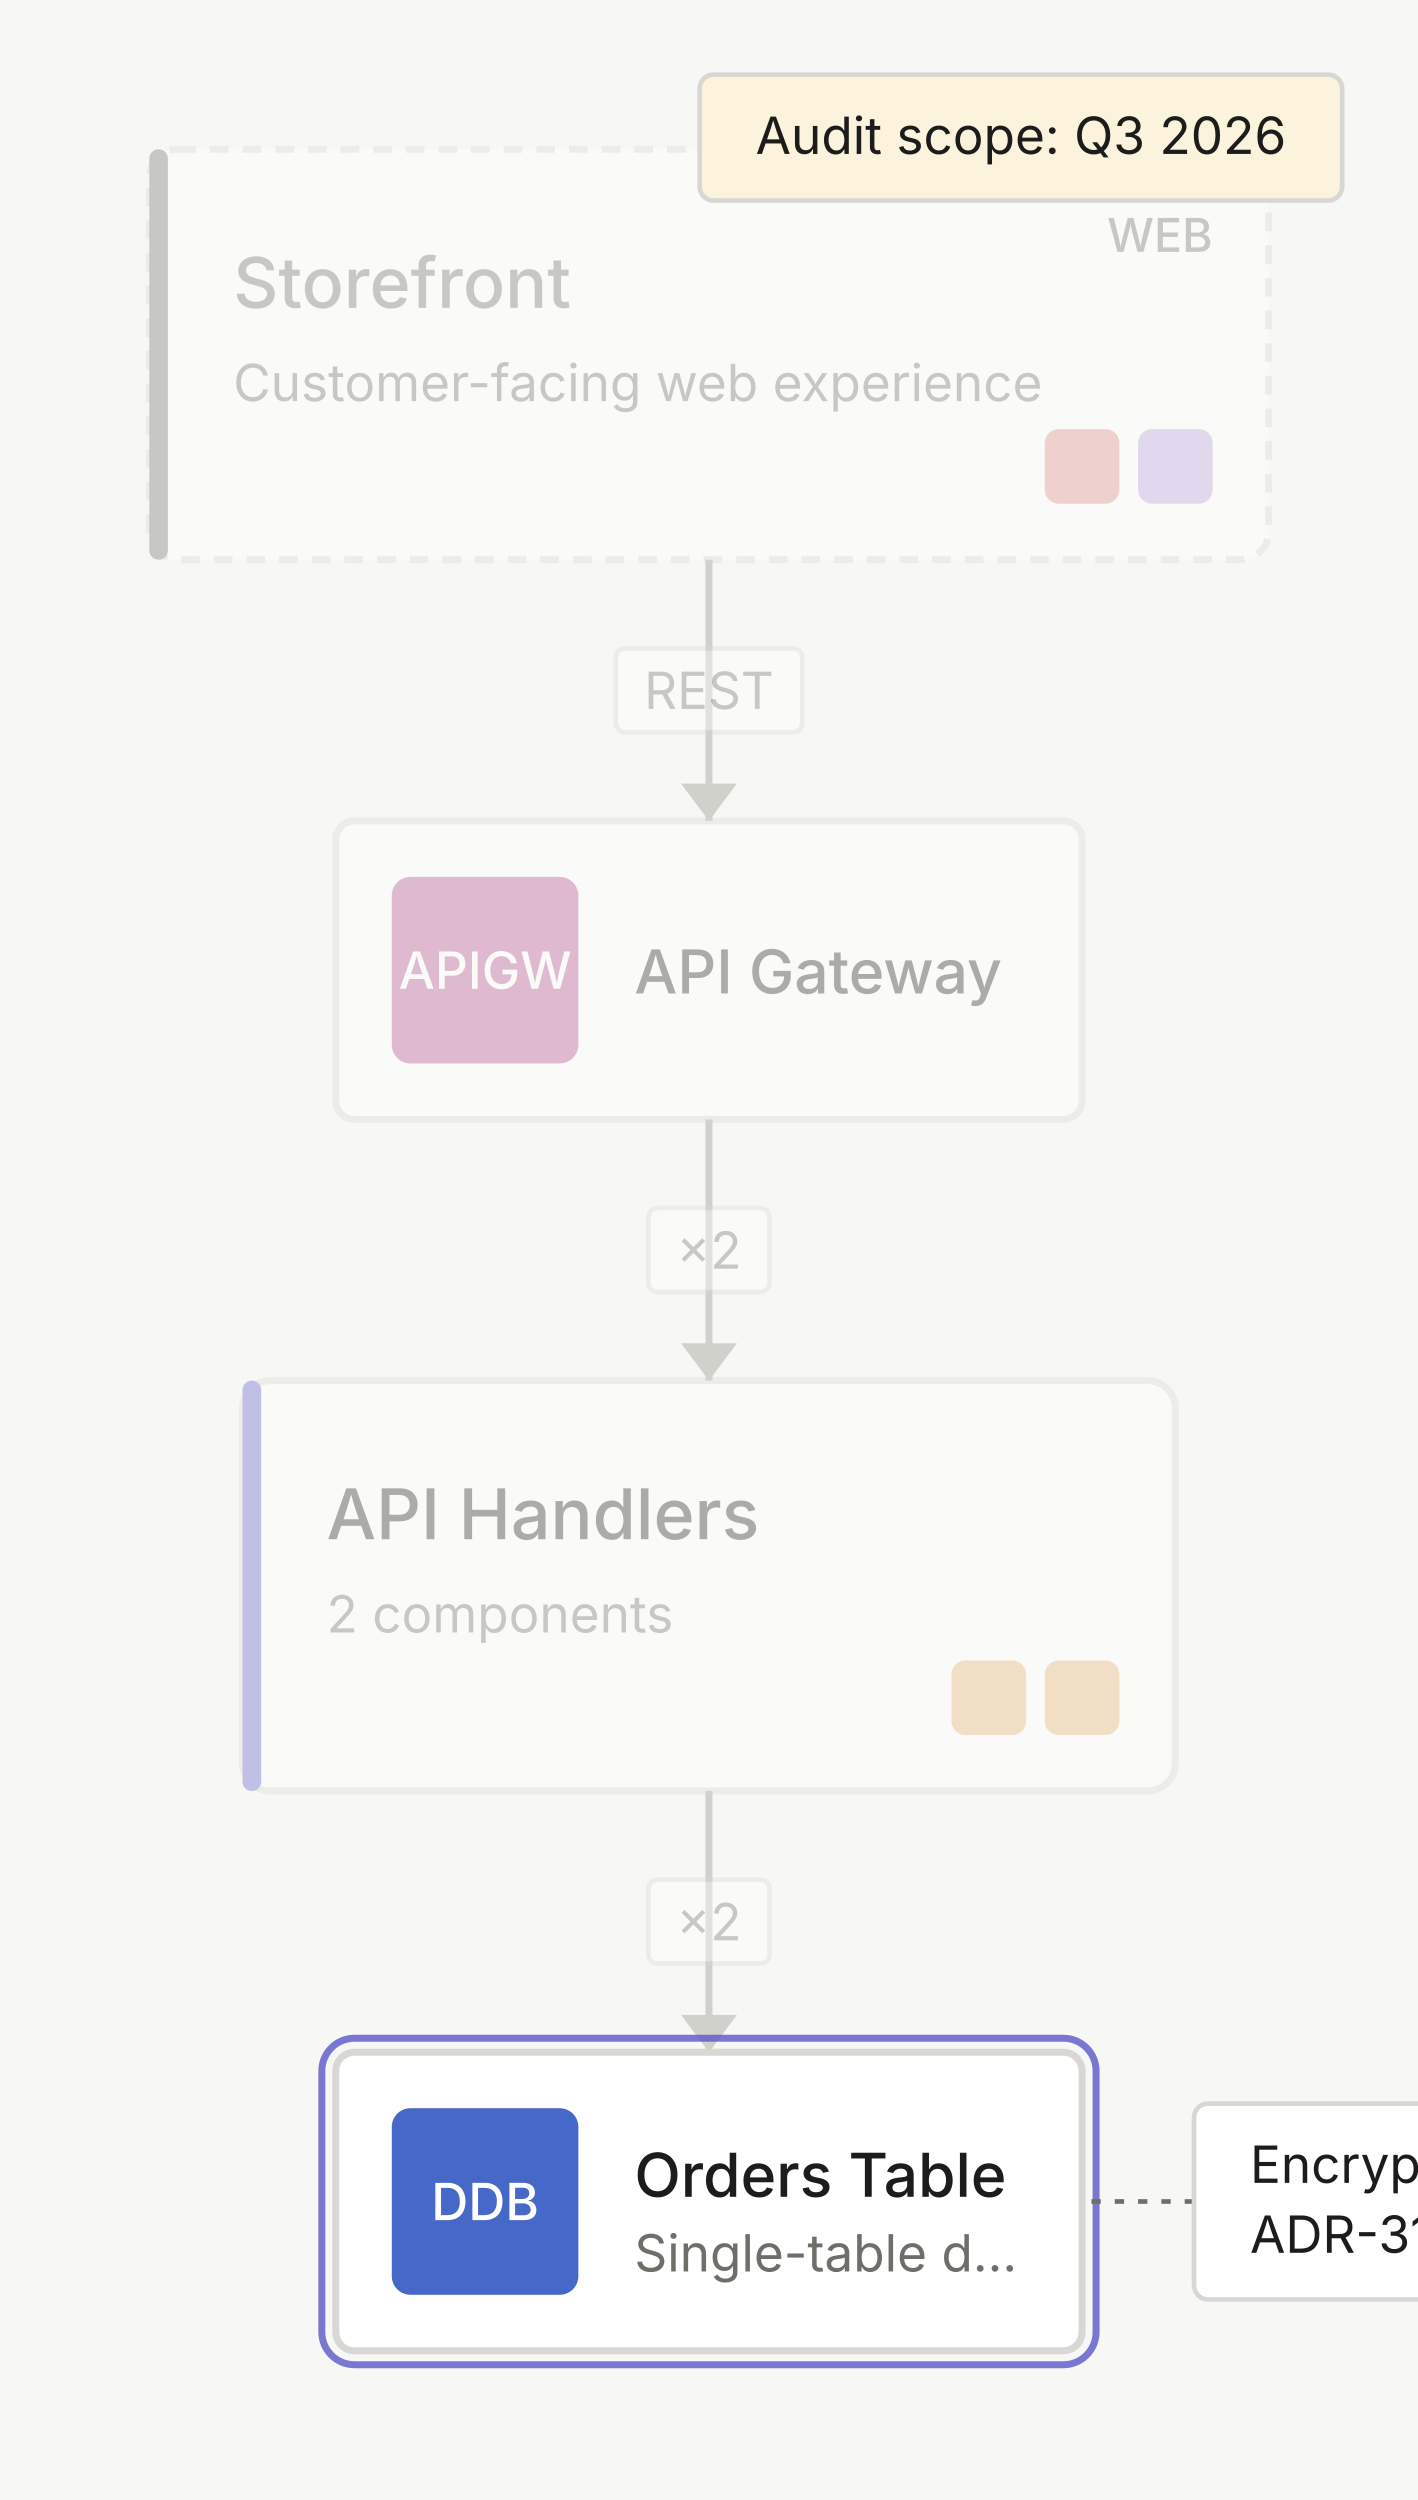
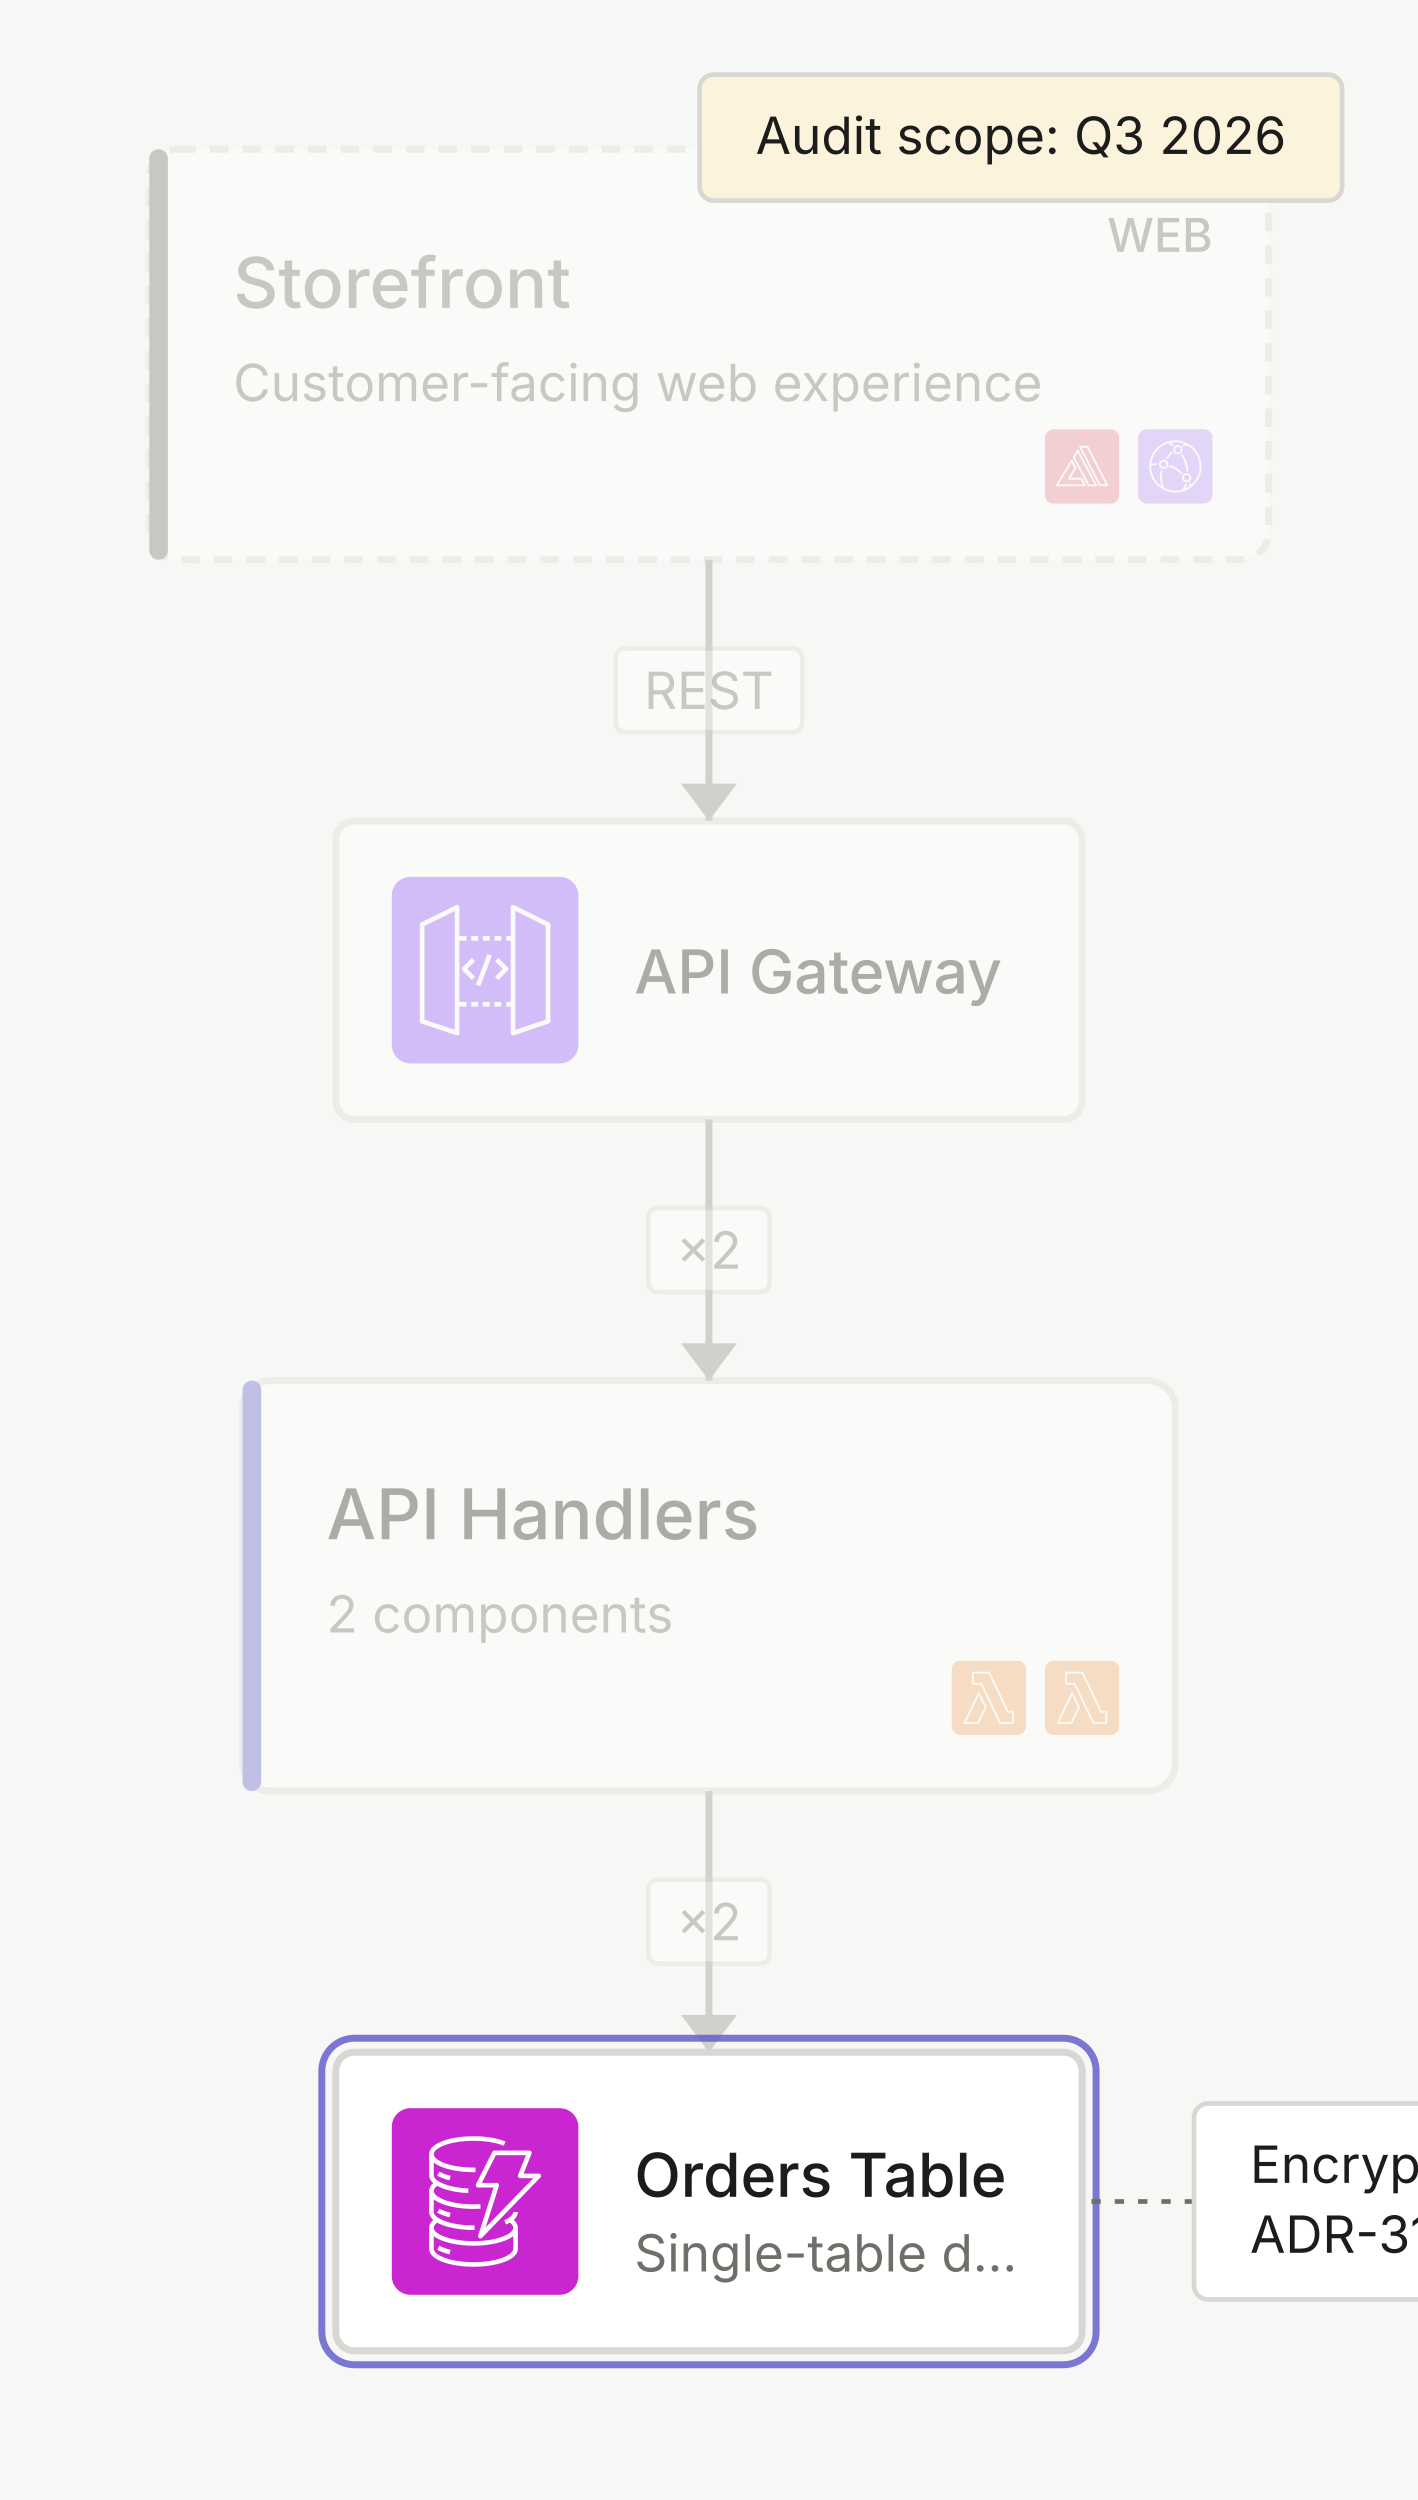
<svg xmlns="http://www.w3.org/2000/svg" width="304" height="536" viewBox="0 0 304 536" font-family="Inter, system-ui, sans-serif">
  <rect width="304" height="536" fill="#F7F7F5" />
+   <defs>
+     <symbol id="sq-aws-amplify" viewBox="0 0 80 80">
+       <g id="aws-amplify-Icon-Architecture/64/Arch_AWS-Amplify_64" stroke="none" stroke-width="1" fill="none" fill-rule="evenodd">
+         <g id="aws-amplify-Icon-Architecture-BG/64/Mobile" fill="#DD344C">
+           <rect id="aws-amplify-Rectangle" x="0" y="0" width="80" height="80" />
+         </g>
+         <path d="M59.611,59.179 L39.507,20 L45.258,20 L65.363,59.179 L59.611,59.179 Z M67.889,59.722 L46.759,18.544 C46.589,18.21 46.245,18 45.87,18 L37.87,18 C37.521,18 37.198,18.181 37.016,18.479 C36.835,18.776 36.821,19.147 36.98,19.457 L58.11,60.636 C58.281,60.969 58.625,61.179 59,61.179 L67,61.179 C67.348,61.179 67.672,60.998 67.853,60.7 C68.035,60.403 68.049,60.033 67.889,59.722 L67.889,59.722 Z M47.599,59.179 L32.215,30.332 L35.366,25.121 L53.341,59.179 L47.599,59.179 Z M36.31,22.624 C36.141,22.305 35.815,22.101 35.455,22.091 C35.109,22.07 34.757,22.265 34.57,22.573 L30.21,29.784 C30.027,30.086 30.017,30.461 30.182,30.772 L46.117,60.65 C46.291,60.975 46.631,61.179 47,61.179 L55,61.179 C55.35,61.179 55.675,60.995 55.856,60.695 C56.037,60.395 56.048,60.022 55.884,59.712 L36.31,22.624 Z M14.773,59.179 L28.885,35.84 L31.76,41.229 L25.134,52.678 C24.955,52.988 24.955,53.369 25.133,53.679 C25.312,53.988 25.642,54.179 26,54.179 L38.667,54.179 L41.333,59.179 L14.773,59.179 Z M40.149,52.708 C39.975,52.383 39.635,52.179 39.266,52.179 L27.734,52.179 L33.769,41.75 C33.943,41.451 33.949,41.084 33.787,40.779 L29.823,33.346 C29.653,33.029 29.327,32.827 28.967,32.817 C28.583,32.8 28.27,32.992 28.085,33.299 L12.144,59.661 C11.958,59.971 11.952,60.356 12.129,60.67 C12.306,60.985 12.638,61.179 13,61.179 L43,61.179 C43.351,61.179 43.676,60.995 43.857,60.694 C44.038,60.392 44.048,60.018 43.882,59.708 L40.149,52.708 Z" id="aws-amplify-AWS-Amplify_Icon_64_Squid" fill="#FFFFFF" />
+       </g>
+     </symbol>
+     <symbol id="sq-aws-api-gateway" viewBox="0 0 80 80">
+       <g id="aws-api-gateway-Icon-Architecture/64/Arch_Amazon-API-Gateway_64">
+         <g id="aws-api-gateway-Icon-Architecture-BG/64/Networking-Content-Delivery">
+           <rect id="aws-api-gateway-Rectangle" width="80" height="80" fill="#8C4FFF" />
+         </g>
+         <g id="aws-api-gateway-Icon-Service/64/Amazon-API-Gateway_64">
+           <path id="aws-api-gateway-Amazon-API-Gateway_Icon_64_Squid" fill-rule="evenodd" clip-rule="evenodd" d="M34.065 55.632H37V53.615H34.065V55.632ZM39 55.632H42V53.615H39V55.632ZM27 14.63L14 21.082V61.193L27 65.59V14.63ZM29 27.393V53.615H32V55.632H29V66.992C29 67.316 28.845 67.621 28.584 67.81C28.412 67.936 28.207 68 28 68C27.894 68 27.786 67.983 27.682 67.948L12.682 62.876C12.274 62.737 12 62.352 12 61.92V20.454C12 20.07 12.217 19.718 12.559 19.549L27.559 12.104C27.868 11.95 28.235 11.968 28.528 12.152C28.821 12.336 29 12.66 29 13.009V25.376H32V27.393H29ZM44 55.632H47V53.615H44V55.632ZM44.065 27.393H47V25.376H44.065V27.393ZM39.065 27.393H42V25.376H39.065V27.393ZM34.065 27.393H37V25.376H34.065V27.393ZM66 21.082L53 14.63V65.59L66 61.193V21.082ZM68 61.92C68 62.352 67.726 62.737 67.318 62.876L52.318 67.948C52.214 67.983 52.106 68 52 68C51.793 68 51.588 67.936 51.416 67.81C51.155 67.621 51 67.316 51 66.992V55.632H49.065V53.615H51V27.393H49.065V25.376H51V13.009C51 12.66 51.179 12.336 51.472 12.152C51.765 11.968 52.131 11.95 52.441 12.104L67.441 19.549C67.783 19.718 68 20.07 68 20.454V61.92ZM42.934 33.807L41.066 33.083L36.066 46.194L37.934 46.918L42.934 33.807ZM49.707 40.209C50.098 39.815 50.098 39.176 49.707 38.783L45.707 34.749L44.293 36.175L47.586 39.496L44.293 42.817L45.707 44.243L49.707 40.209ZM34.293 44.243L30.293 40.209C29.902 39.815 29.902 39.176 30.293 38.783L34.293 34.749L35.707 36.175L32.414 39.496L35.707 42.817L34.293 44.243Z" fill="white" />
+         </g>
+       </g>
+     </symbol>
+     <symbol id="sq-aws-cloudfront" viewBox="0 0 80 80">
+       <g id="aws-cloudfront-Icon-Architecture/64/Arch_Amazon-CloudFront_64" stroke="none" stroke-width="1" fill="none" fill-rule="evenodd">
+         <g id="aws-cloudfront-Icon-Architecture-BG/64/Networking-Content-Delivery" fill="#8C4FFF">
+           <rect id="aws-cloudfront-Rectangle" x="0" y="0" width="80" height="80" />
+         </g>
+         <path d="M55.122,52.123 C55.122,50.469 53.776,49.123 52.122,49.123 C50.468,49.123 49.122,50.469 49.122,52.123 C49.122,53.777 50.468,55.123 52.122,55.123 C53.776,55.123 55.122,53.777 55.122,52.123 L55.122,52.123 Z M57.122,52.123 C57.122,54.88 54.879,57.123 52.122,57.123 C49.365,57.123 47.122,54.88 47.122,52.123 C47.122,49.366 49.365,47.123 52.122,47.123 C54.879,47.123 57.122,49.366 57.122,52.123 L57.122,52.123 Z M30.392,37.692 C30.392,36.038 29.046,34.692 27.392,34.692 C25.737,34.692 24.392,36.038 24.392,37.692 C24.392,39.346 25.737,40.692 27.392,40.692 C29.046,40.692 30.392,39.346 30.392,37.692 L30.392,37.692 Z M32.392,37.692 C32.392,40.449 30.148,42.692 27.392,42.692 C24.635,42.692 22.392,40.449 22.392,37.692 C22.392,34.935 24.635,32.692 27.392,32.692 C30.148,32.692 32.392,34.935 32.392,37.692 L32.392,37.692 Z M39.73,22.007 C39.73,23.661 41.076,25.007 42.73,25.007 C44.385,25.007 45.73,23.661 45.73,22.007 C45.73,20.352 44.385,19.007 42.73,19.007 C41.076,19.007 39.73,20.352 39.73,22.007 L39.73,22.007 Z M37.73,22.007 C37.73,19.25 39.974,17.007 42.73,17.007 C45.487,17.007 47.73,19.25 47.73,22.007 C47.73,24.764 45.487,27.007 42.73,27.007 C39.974,27.007 37.73,24.764 37.73,22.007 L37.73,22.007 Z M66,40 C66,30.727 61.028,22.148 53.012,17.509 C51.575,17.799 50.185,18.196 48.451,18.823 L47.771,16.942 C48.676,16.616 49.486,16.352 50.266,16.126 C47.046,14.737 43.548,14 40,14 C38.311,14 36.649,14.175 35.025,14.492 C36.201,15.18 37.244,15.866 38.257,16.634 L37.048,18.227 C35.62,17.145 34.14,16.228 32.197,15.21 C22.378,18.298 15.306,26.958 14.183,37.128 C16.242,36.711 18.219,36.484 20.414,36.43 L20.463,38.429 C18.163,38.486 16.187,38.73 14.027,39.205 C14.018,39.47 14,39.738 14,40 C14,48.658 18.283,56.636 25.327,61.447 C24.074,57.716 23.45,54.19 23.45,50.746 C23.45,48.782 23.788,47.169 24.145,45.462 C24.228,45.067 24.312,44.665 24.394,44.248 L26.357,44.635 C26.273,45.059 26.187,45.47 26.103,45.873 C25.753,47.545 25.45,48.989 25.45,50.746 C25.45,54.654 26.308,58.695 28.054,63.083 C31.773,65.014 35.789,66 40,66 C42.756,66 45.446,65.56 48.012,64.714 C49.019,62.727 49.766,60.852 50.39,58.699 L52.311,59.256 C51.855,60.826 51.332,62.253 50.709,63.677 C52.323,62.951 53.85,62.053 55.283,61.005 C54.938,60.159 54.568,59.318 54.159,58.499 L55.948,57.604 C56.296,58.3 56.615,59.012 56.92,59.728 C62.705,54.775 66,47.66 66,40 L66,40 Z M68,40 C68,48.727 64.034,56.799 57.121,62.149 C55.409,63.479 53.552,64.583 51.589,65.472 C50.756,65.85 49.908,66.2 49.036,66.494 C46.156,67.493 43.113,68 40,68 C35.4,68 30.832,66.854 26.788,64.686 C17.667,59.806 12,50.347 12,40 C12,39.314 12.018,38.792 12.059,38.309 C12.74,26.625 20.756,16.512 32.001,13.166 C34.562,12.393 37.255,12 40,12 C44.808,12 49.539,13.238 53.684,15.579 C62.513,20.525 68,29.884 68,40 L68,40 Z M37.314,25.463 L36,23.956 C33.758,25.912 32.014,27.989 29.977,31.126 L31.655,32.215 C33.583,29.244 35.223,27.288 37.314,25.463 L37.314,25.463 Z M34.275,38.427 L33.625,40.318 C38.218,41.895 42.225,44.411 46.234,48.236 L47.615,46.789 C43.389,42.758 39.15,40.101 34.275,38.427 L34.275,38.427 Z M47.646,26.668 C51.398,32.39 53.511,38.671 53.925,45.338 L51.929,45.462 C51.536,39.146 49.533,33.192 45.975,27.765 L47.646,26.668 Z" id="aws-cloudfront-Amazon-CloudFront_Icon_64_Squid" fill="#FFFFFF" />
+       </g>
+     </symbol>
+     <symbol id="sq-aws-dynamodb" viewBox="0 0 80 80">
+       <g id="aws-dynamodb-Icon-Architecture/64/Arch_Amazon-DynamoDB_64" stroke="none" stroke-width="1" fill="none" fill-rule="evenodd">
+         <g id="aws-dynamodb-Icon-Architecture-BG/64/Database" fill="#C925D1">
+           <rect id="aws-dynamodb-Rectangle" x="0" y="0" width="80" height="80" />
+         </g>
+         <path d="M52.086,54.85 C48.748,57.549 41.745,58.975 35.044,58.975 C28.342,58.975 21.337,57.548 18,54.849 L18,60.285 L18.001,60.285 C18.001,62.995 25,66.016 35.044,66.016 C45.08,66.016 52.075,62.999 52.086,60.29 L52.086,54.85 Z M52.087,44.522 L54.087,44.511 L54.087,44.522 C54.087,45.73 53.482,46.858 52.304,47.891 C53.732,49.147 54.087,50.38 54.087,51.258 C54.087,51.264 54.086,51.269 54.086,51.275 L54.086,60.285 L54.087,60.285 C54.087,65.295 44.275,68 35.044,68 C25.835,68 16.05,65.307 16.003,60.319 C16.003,60.314 16,60.309 16,60.304 L16,51.255 C16,51.253 16.002,51.25 16.002,51.247 C16.005,50.369 16.361,49.141 17.787,47.888 C16.37,46.636 16.01,45.415 16.001,44.544 L16.002,44.544 C16.002,44.54 16,44.537 16,44.533 L16,35.484 C16,35.481 16.002,35.478 16.002,35.475 C16.005,34.597 16.362,33.369 17.788,32.117 C16.37,30.865 16.01,29.643 16.001,28.773 L16.002,28.773 C16.002,28.769 16,28.765 16,28.761 L16,19.713 C16,19.71 16.002,19.707 16.002,19.704 C16.019,14.7 25.82,12 35.044,12 C40.255,12 45.261,12.828 48.778,14.272 L48.013,16.105 C44.73,14.757 40.003,13.984 35.044,13.984 C25,13.984 18.001,17.005 18.001,19.717 C18.001,22.429 25,25.45 35.044,25.45 C35.315,25.453 35.58,25.45 35.848,25.44 L35.932,27.422 C35.636,27.434 35.34,27.434 35.044,27.434 C28.342,27.434 21.337,26.007 18,23.308 L18,28.74 L18.001,28.74 L18.001,28.763 C18.011,29.803 19.078,30.712 19.972,31.289 C22.662,33.004 27.482,34.175 32.857,34.418 L32.766,36.4 C27.321,36.153 22.553,35.023 19.484,33.292 C18.728,33.857 18.001,34.622 18.001,35.489 C18.001,38.2 25,41.221 35.044,41.221 C36.029,41.221 37.007,41.189 37.952,41.123 L38.091,43.102 C37.101,43.17 36.075,43.205 35.044,43.205 C28.342,43.205 21.337,41.778 18,39.079 L18,44.511 L18.001,44.511 C18.011,45.575 19.078,46.482 19.972,47.06 C23.048,49.023 28.824,50.245 35.044,50.245 L35.484,50.245 L35.484,52.229 L35.044,52.229 C28.725,52.229 22.982,51.055 19.47,49.073 C18.718,49.637 18.001,50.398 18.001,51.258 C18.001,53.97 25,56.992 35.044,56.992 C45.08,56.992 52.075,53.974 52.086,51.265 L52.086,51.255 L52.086,51.254 C52.084,50.392 51.364,49.631 50.61,49.067 C50.122,49.344 49.599,49.61 49.004,49.855 L48.238,48.022 C48.964,47.724 49.594,47.402 50.111,47.062 C51.013,46.474 52.087,45.555 52.087,44.522 L52.087,44.522 Z M60.653,30.017 L55.049,30.017 C54.718,30.017 54.407,29.854 54.222,29.582 C54.035,29.31 53.997,28.964 54.119,28.66 L57.528,20.138 L44.619,20.138 L38.619,32.04 L45.001,32.04 C45.32,32.04 45.62,32.192 45.809,32.447 C45.996,32.703 46.051,33.031 45.954,33.333 L40.258,51.089 L60.653,30.017 Z M63.722,29.712 L38.723,55.54 C38.528,55.74 38.266,55.844 38.001,55.844 C37.825,55.844 37.648,55.799 37.49,55.705 C37.09,55.469 36.907,54.992 37.048,54.552 L43.634,34.024 L37.001,34.024 C36.654,34.024 36.333,33.846 36.15,33.554 C35.968,33.261 35.951,32.896 36.107,32.589 L43.107,18.703 C43.276,18.367 43.622,18.154 44.001,18.154 L59.001,18.154 C59.332,18.154 59.643,18.318 59.828,18.589 C60.015,18.862 60.053,19.207 59.931,19.512 L56.522,28.033 L63,28.033 C63.4,28.033 63.763,28.271 63.92,28.636 C64.077,29.002 63.999,29.426 63.722,29.712 L63.722,29.712 Z M19.455,60.674 C20.872,61.473 22.656,62.144 24.757,62.668 L25.245,60.744 C23.346,60.271 21.686,59.65 20.443,58.95 L19.455,60.674 Z M24.757,46.799 L25.245,44.875 C23.346,44.401 21.686,43.78 20.443,43.08 L19.455,44.805 C20.872,45.603 22.655,46.275 24.757,46.799 L24.757,46.799 Z M19.455,28.936 L20.443,27.211 C21.684,27.911 23.345,28.531 25.245,29.006 L24.757,30.929 C22.653,30.404 20.87,29.733 19.455,28.936 L19.455,28.936 Z" id="aws-dynamodb-Amazon-DynamoDB_Icon_64_Squid" fill="#FFFFFF" />
+       </g>
+     </symbol>
+     <symbol id="sq-aws-lambda" viewBox="0 0 80 80">
+       <g id="aws-lambda-Icon-Architecture/64/Arch_AWS-Lambda_64" stroke="none" stroke-width="1" fill="none" fill-rule="evenodd">
+         <g id="aws-lambda-Icon-Architecture-BG/64/Compute" fill="#ED7100">
+           <rect id="aws-lambda-Rectangle" x="0" y="0" width="80" height="80" />
+         </g>
+         <path d="M28.008,66 L15.591,66 L29.324,37.296 L35.546,50.106 L28.008,66 Z M30.22,34.553 C30.051,34.208 29.7,33.989 29.318,33.989 L29.315,33.989 C28.929,33.99 28.578,34.211 28.412,34.558 L13.098,66.569 C12.95,66.879 12.971,67.243 13.155,67.534 C13.337,67.824 13.658,68 14.002,68 L28.642,68 C29.03,68 29.382,67.777 29.548,67.428 L37.564,50.528 C37.693,50.254 37.692,49.937 37.559,49.665 L30.22,34.553 Z M64.995,66 L52.659,66 L32.867,24.57 C32.701,24.222 32.349,24 31.962,24 L23.89,24 L23.899,14 L39.72,14 L59.42,55.429 C59.586,55.777 59.939,56 60.326,56 L64.995,56 L64.995,66 Z M65.998,54 L60.96,54 L41.259,12.571 C41.094,12.223 40.741,12 40.353,12 L22.898,12 C22.345,12 21.896,12.447 21.895,12.999 L21.884,24.999 C21.884,25.265 21.989,25.519 22.178,25.707 C22.365,25.895 22.62,26 22.887,26 L31.329,26 L51.122,67.43 C51.289,67.778 51.639,68 52.026,68 L65.998,68 C66.552,68 67,67.552 67,67 L67,55 C67,54.448 66.552,54 65.998,54 L65.998,54 Z" id="aws-lambda-AWS-Lambda_Icon_64_Squid" fill="#FFFFFF" />
+       </g>
+     </symbol>
+   </defs>
  <g opacity="0.35">
    <path d="M 152 240 L 152 296" fill="none" stroke="#8A897F" stroke-width="1.5" />
    <path d="M 152 296 L 158 288 L 146 288 Z" fill="#8A897F" />
  </g>
  <g opacity="0.35">
    <path d="M 152 384 L 152 440" fill="none" stroke="#8A897F" stroke-width="1.5" />
    <path d="M 152 440 L 158 432 L 146 432 Z" fill="#8A897F" />
  </g>
  <g opacity="0.35">
    <path d="M 152 120 L 152 176" fill="none" stroke="#8A897F" stroke-width="1.5" />
    <path d="M 152 176 L 158 168 L 146 168 Z" fill="#8A897F" />
  </g>
  <g opacity="0.35">
    <rect x="72" y="176" width="160" height="64" rx="4" fill="#FFFFFF" stroke="#D8D7D3" stroke-width="1.5" />
-     <rect x="84" y="188" width="40" height="40" rx="4" fill="#B0468C" />
-     <text x="104" y="212" text-anchor="middle" font-size="11" font-weight="500" fill="#FFFFFF">APIGW</text>
+     <clipPath id="clip-sq-aws-api-gateway-84-188-40">
+       <rect x="84" y="188" width="40" height="40" rx="4" />
+     </clipPath>
+     <g clip-path="url(#clip-sq-aws-api-gateway-84-188-40)">
+       <use href="#sq-aws-api-gateway" x="84" y="188" width="40" height="40" />
+     </g>
    <text x="136" y="213" font-size="13" font-weight="500" fill="#1C1C1A">API Gateway</text>
  </g>
  <g>
    <rect x="72" y="440" width="160" height="64" rx="4" fill="#FFFFFF" stroke="#D8D7D3" stroke-width="1.5" />
-     <rect x="84" y="452" width="40" height="40" rx="4" fill="#4568C9" />
-     <text x="104" y="476" text-anchor="middle" font-size="11" font-weight="500" fill="#FFFFFF">DDB</text>
+     <clipPath id="clip-sq-aws-dynamodb-84-452-40">
+       <rect x="84" y="452" width="40" height="40" rx="4" />
+     </clipPath>
+     <g clip-path="url(#clip-sq-aws-dynamodb-84-452-40)">
+       <use href="#sq-aws-dynamodb" x="84" y="452" width="40" height="40" />
+     </g>
    <text x="136" y="471" font-size="13" font-weight="500" fill="#1C1C1A">Orders Table</text>
    <text x="136" y="487" font-size="11" fill="#6F6E69">Single-table d…</text>
  </g>
  <rect x="69" y="437" width="166" height="70" rx="7" fill="none" stroke="#5A57C9" stroke-width="1.5" opacity="0.8" />
  <g opacity="0.35">
    <rect x="52" y="296" width="200" height="88" rx="6" fill="#FFFFFF" stroke="#D8D7D3" stroke-width="1.5" />
    <rect x="52" y="296" width="4" height="88" rx="2" fill="#5A57C9" />
    <text x="70" y="330" font-size="15" font-weight="500" fill="#1C1C1A">API Handlers</text>
    <text x="70" y="350" font-size="11" fill="#6F6E69">2 components</text>
-     <rect x="224" y="356" width="16" height="16" rx="3" fill="#D9760A" opacity="0.6" />
-     <rect x="204" y="356" width="16" height="16" rx="3" fill="#D9760A" opacity="0.6" />
+     <clipPath id="clip-sq-aws-lambda-224-356-16">
+       <rect x="224" y="356" width="16" height="16" rx="2" />
+     </clipPath>
+     <g clip-path="url(#clip-sq-aws-lambda-224-356-16)" opacity="0.6">
+       <use href="#sq-aws-lambda" x="224" y="356" width="16" height="16" />
+     </g>
+     <clipPath id="clip-sq-aws-lambda-204-356-16">
+       <rect x="204" y="356" width="16" height="16" rx="2" />
+     </clipPath>
+     <g clip-path="url(#clip-sq-aws-lambda-204-356-16)" opacity="0.6">
+       <use href="#sq-aws-lambda" x="204" y="356" width="16" height="16" />
+     </g>
  </g>
  <g opacity="0.35">
    <rect x="32" y="32" width="240" height="88" rx="6" fill="#FFFFFF" stroke="#D8D7D3" stroke-width="1.5" stroke-dasharray="4 3" />
    <rect x="32" y="32" width="4" height="88" rx="2" fill="#6F6E69" />
    <text x="50" y="66" font-size="15" font-weight="500" fill="#6F6E69">Storefront</text>
    <text x="50" y="86" font-size="11" fill="#6F6E69">Customer-facing web experience</text>
    <text x="260" y="54" text-anchor="end" font-size="10" font-weight="500" fill="#6F6E69">WEB</text>
-     <rect x="244" y="92" width="16" height="16" rx="3" fill="#8A5FC9" opacity="0.6" />
-     <rect x="224" y="92" width="16" height="16" rx="3" fill="#C7362E" opacity="0.6" />
+     <clipPath id="clip-sq-aws-cloudfront-244-92-16">
+       <rect x="244" y="92" width="16" height="16" rx="2" />
+     </clipPath>
+     <g clip-path="url(#clip-sq-aws-cloudfront-244-92-16)" opacity="0.6">
+       <use href="#sq-aws-cloudfront" x="244" y="92" width="16" height="16" />
+     </g>
+     <clipPath id="clip-sq-aws-amplify-224-92-16">
+       <rect x="224" y="92" width="16" height="16" rx="2" />
+     </clipPath>
+     <g clip-path="url(#clip-sq-aws-amplify-224-92-16)" opacity="0.6">
+       <use href="#sq-aws-amplify" x="224" y="92" width="16" height="16" />
+     </g>
  </g>
  <g opacity="0.35">
    <rect x="139" y="259" width="26" height="18" rx="2" fill="#FFFFFF" stroke="#D8D7D3" stroke-width="1" />
    <text x="152" y="272" text-anchor="middle" font-size="11" fill="#6F6E69">×2</text>
  </g>
  <g opacity="0.35">
    <rect x="139" y="403" width="26" height="18" rx="2" fill="#FFFFFF" stroke="#D8D7D3" stroke-width="1" />
    <text x="152" y="416" text-anchor="middle" font-size="11" fill="#6F6E69">×2</text>
  </g>
  <g opacity="0.35">
    <rect x="132" y="139" width="40" height="18" rx="2" fill="#FFFFFF" stroke="#D8D7D3" stroke-width="1" />
    <text x="152" y="152" text-anchor="middle" font-size="11" fill="#6F6E69">REST</text>
  </g>
  <line x1="256" y1="472" x2="232" y2="472" stroke="#6F6E69" stroke-width="1" stroke-dasharray="2 3" />
  <rect x="256" y="451" width="173.671" height="42" rx="3" fill="#FFFFFF" stroke="#D8D7D3" stroke-width="1" />
  <text x="268" y="468" font-size="11" fill="#1C1C1A">Encrypted at rest (KMS); see</text>
  <text x="268" y="483" font-size="11" fill="#1C1C1A">ADR-31</text>
  <rect x="150" y="16" width="137.76" height="27" rx="3" fill="#FBF3DC" stroke="#D8D7D3" stroke-width="1" />
  <text x="162" y="33" font-size="11" fill="#1C1C1A">Audit scope: Q3 2026</text>
</svg>
